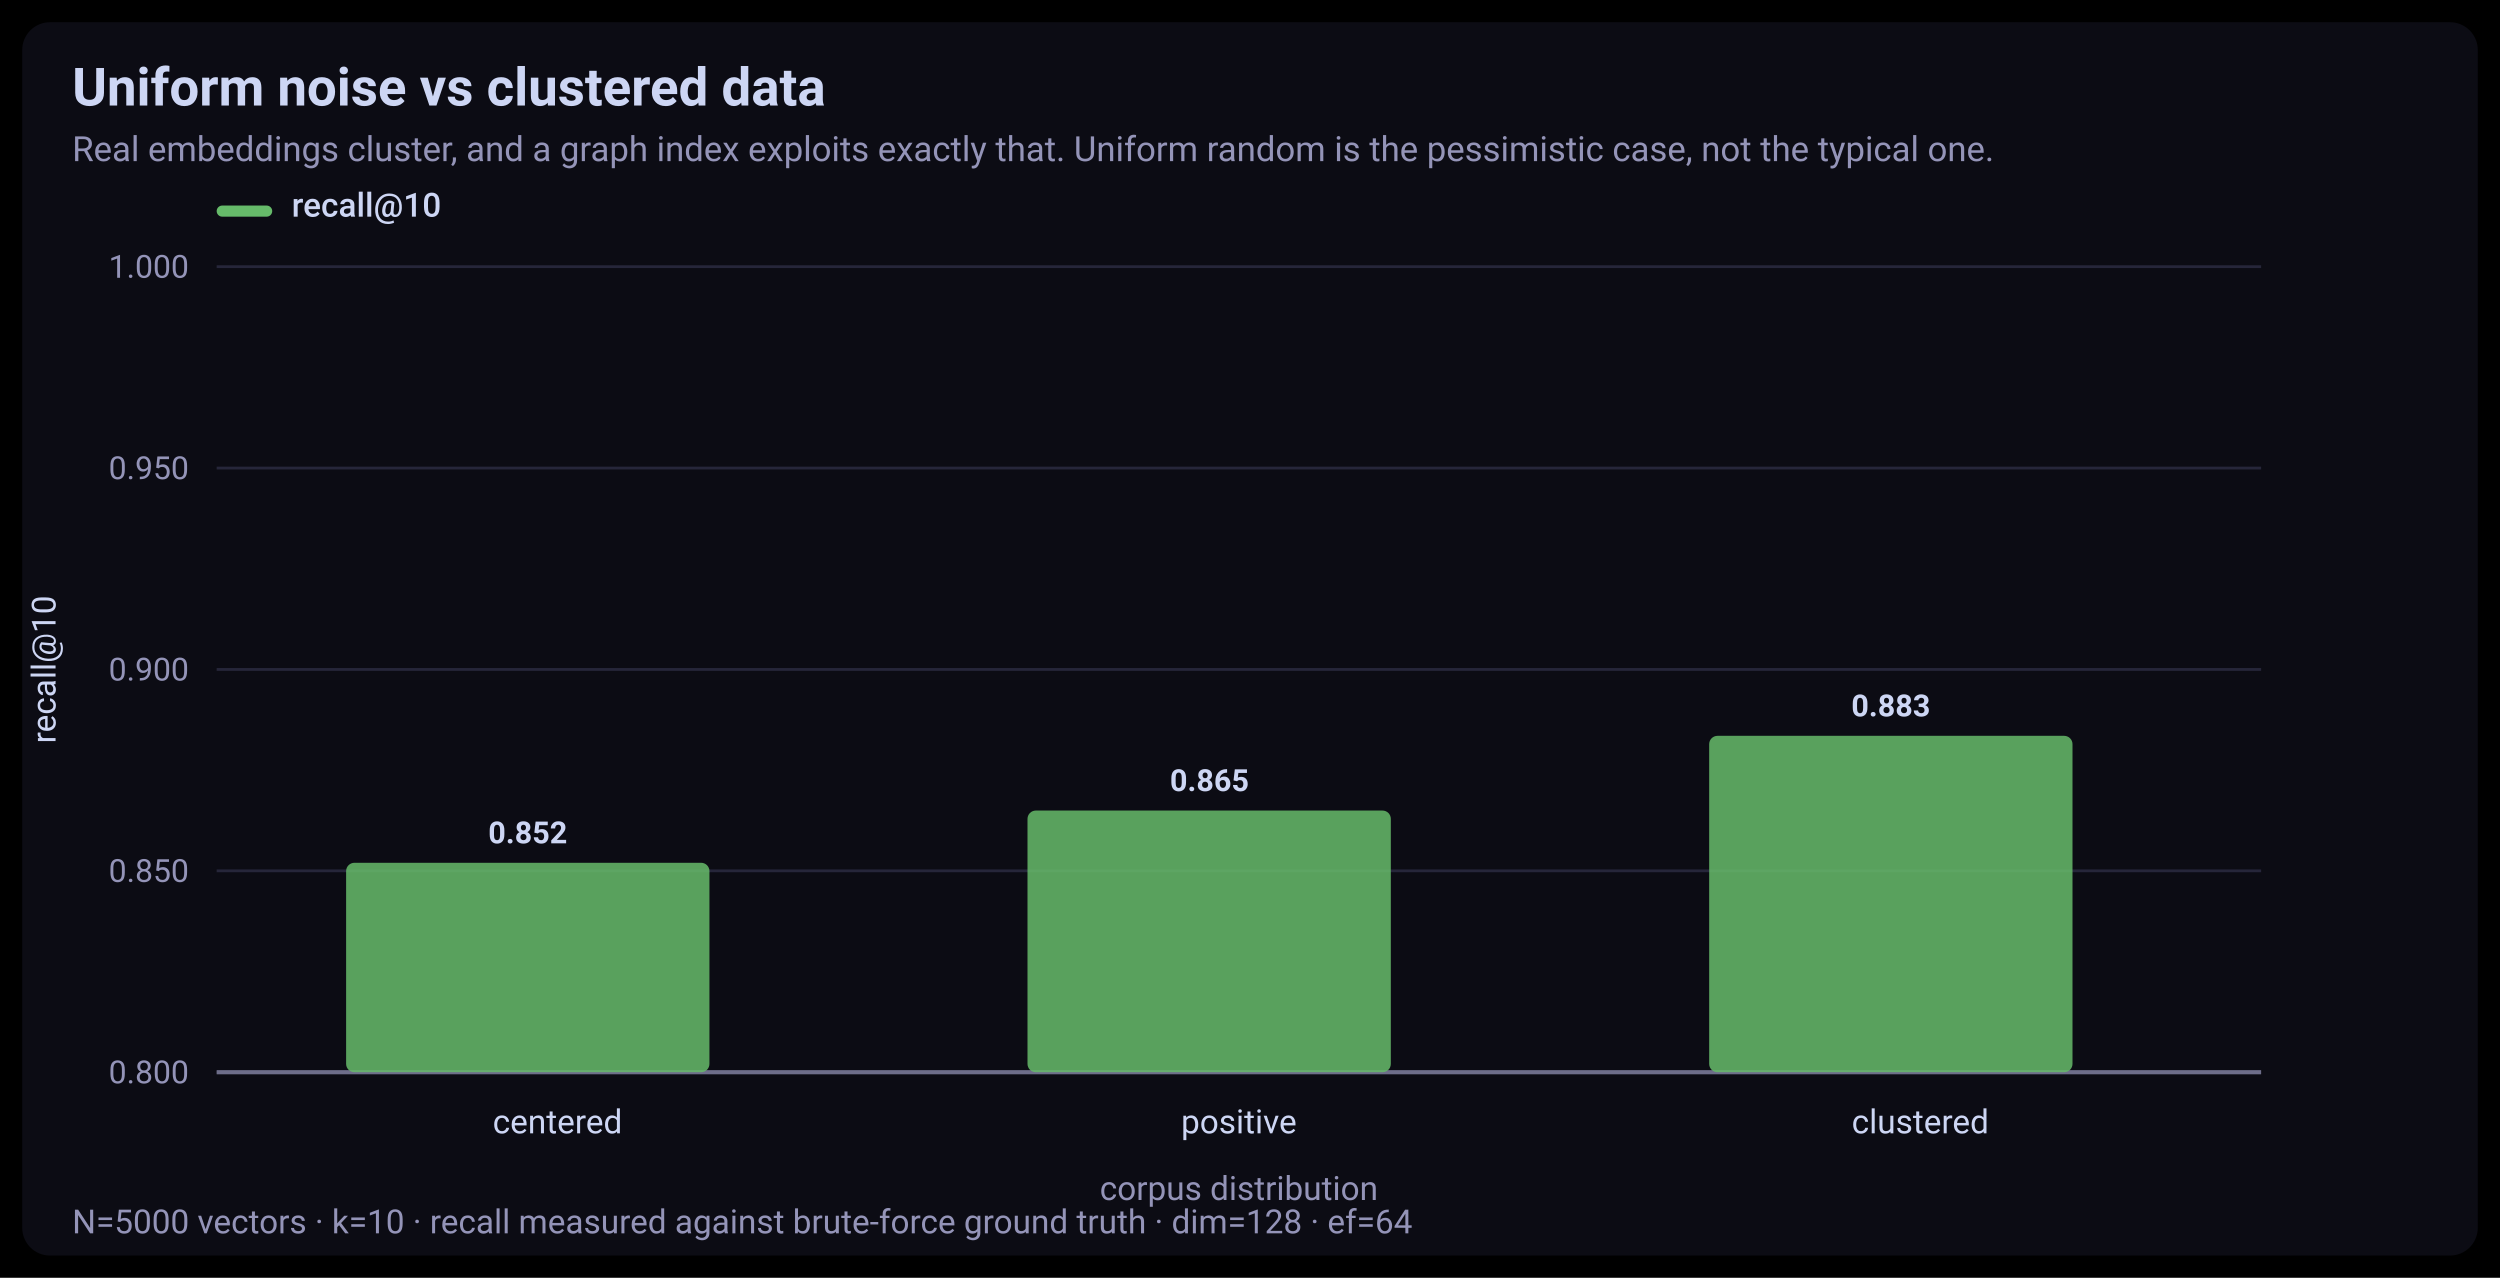
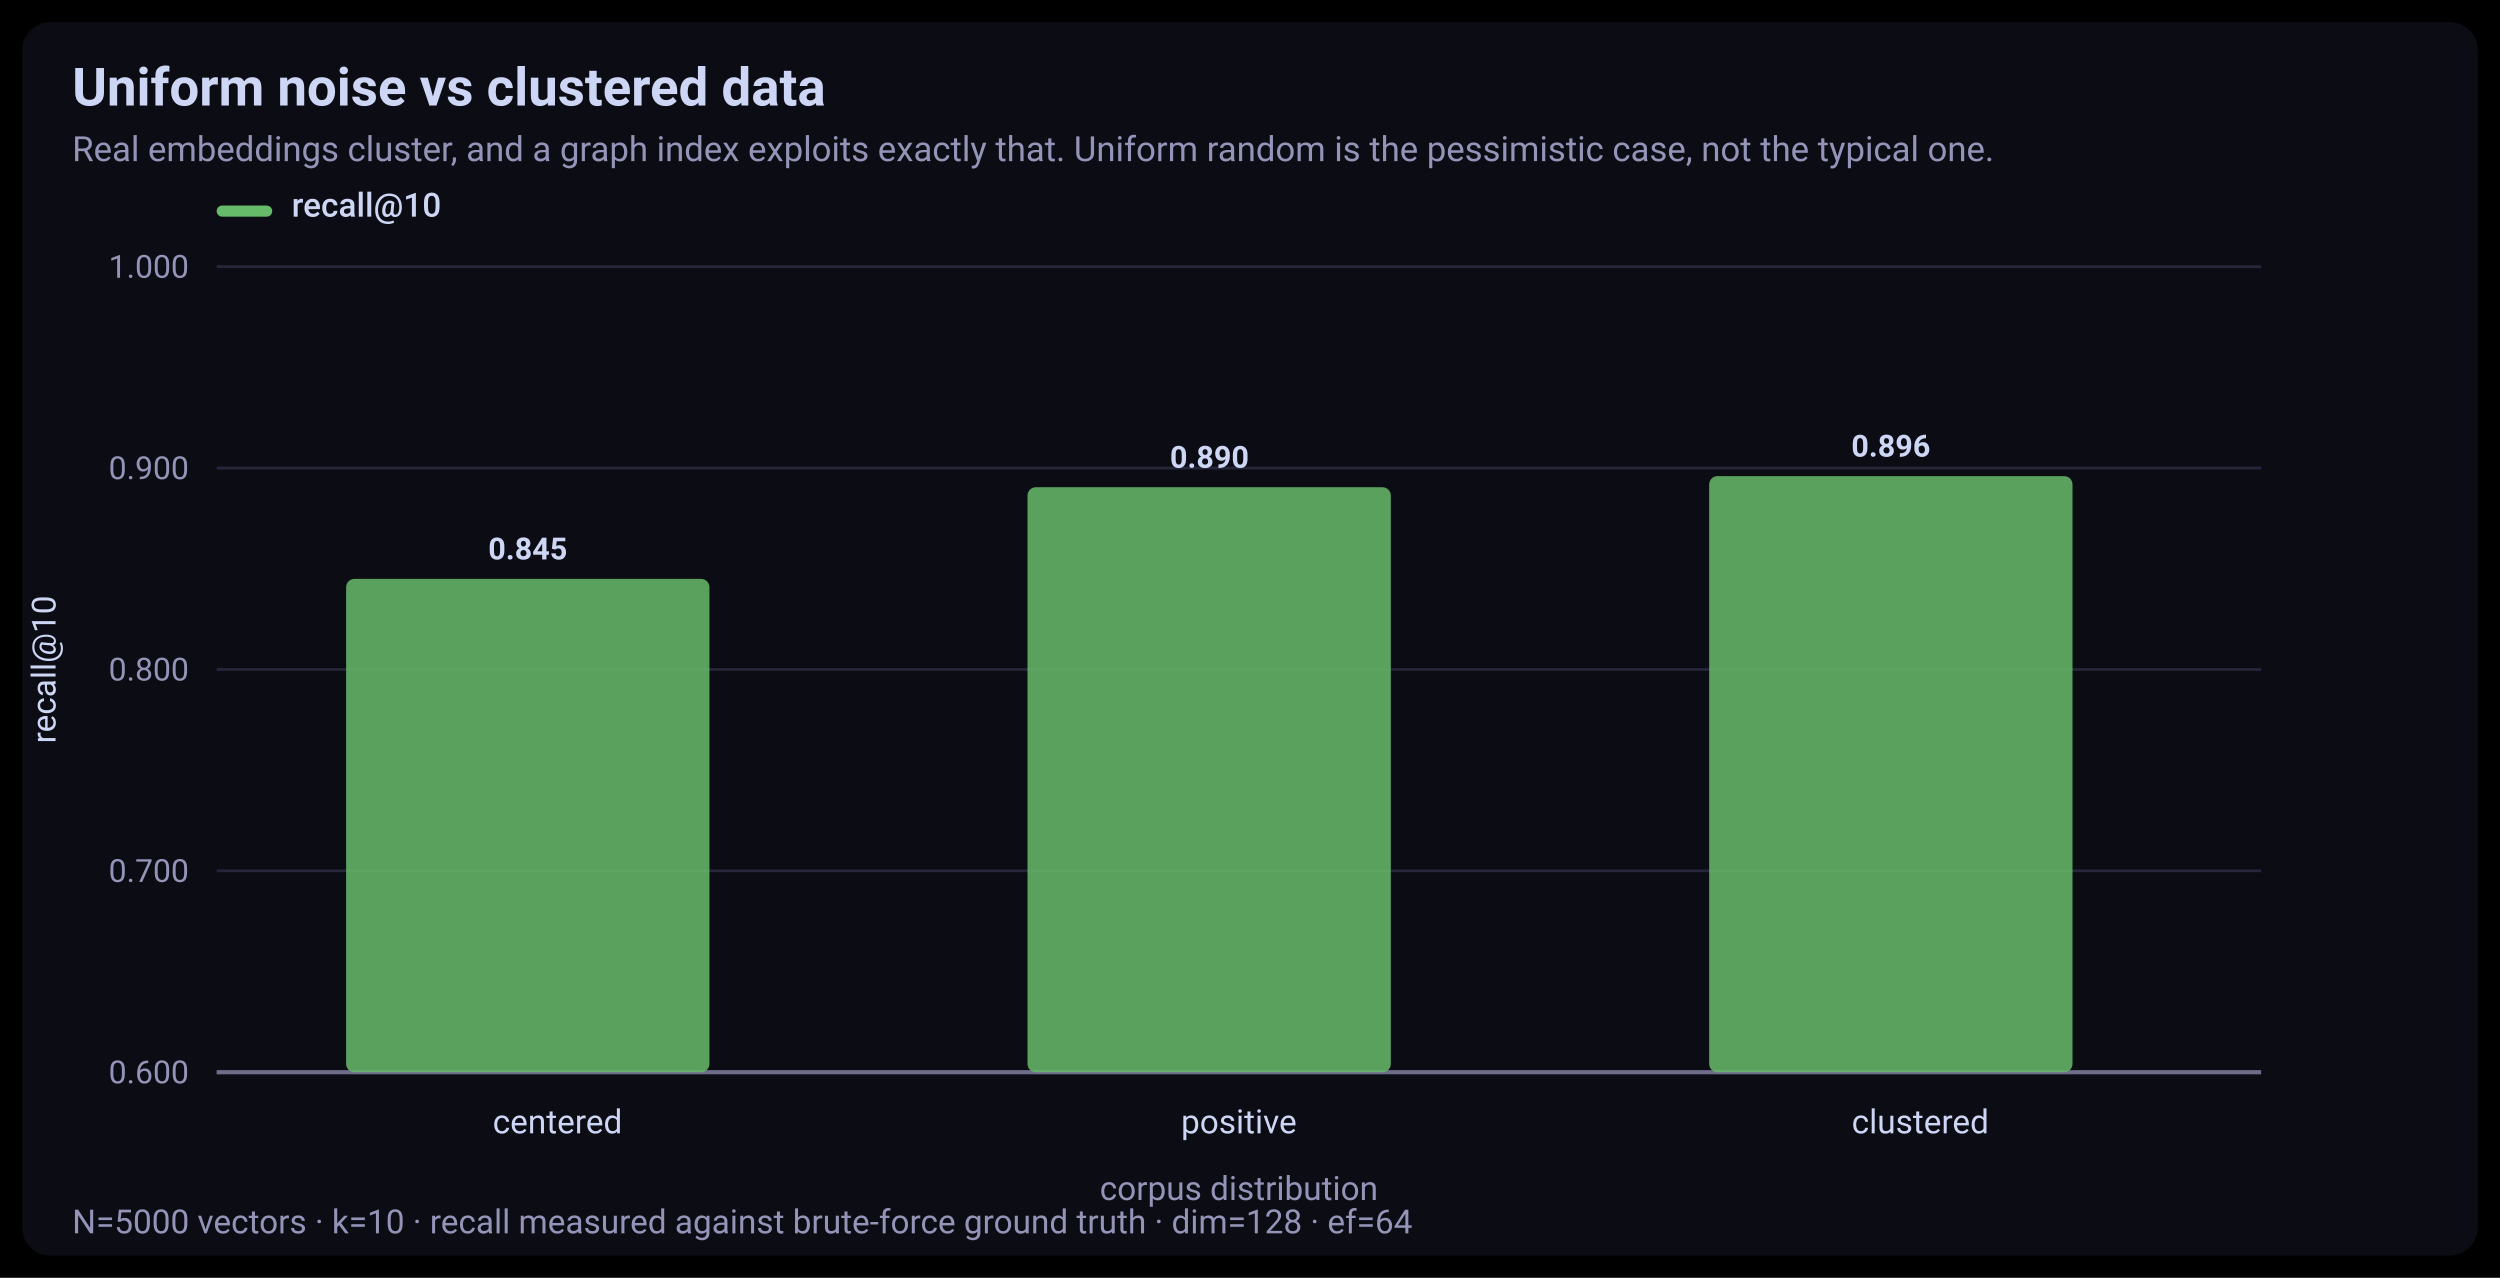
<svg xmlns="http://www.w3.org/2000/svg" viewBox="0 0 900 460" width="900" height="460" role="img" aria-label="Uniform noise vs clustered data">
  <rect width="900" height="460" fill="#000000" />
  <rect x="8" y="8" width="884" height="444" rx="10" fill="#0C0C14" />
  <text x="26.0" y="38.0" fill="#CDD6F4" font-family="ui-sans-serif, system-ui, -apple-system, 'Segoe UI', Roboto, sans-serif" font-size="19.0" text-anchor="start" font-weight="600">Uniform noise vs clustered data</text>
  <text x="26.0" y="58.0" fill="#9494B8" font-family="ui-sans-serif, system-ui, -apple-system, 'Segoe UI', Roboto, sans-serif" font-size="12.5" text-anchor="start" font-weight="400">Real embeddings cluster, and a graph index exploits exactly that. Uniform random is the pessimistic case, not the typical one.</text>
  <line x1="78" y1="386.0" x2="814" y2="386.0" stroke="#26263A" stroke-width="1" />
-   <text x="68.0" y="390.0" fill="#9494B8" font-family="ui-sans-serif, system-ui, -apple-system, 'Segoe UI', Roboto, sans-serif" font-size="11.5" text-anchor="end" font-weight="400">0.800</text>
+   <text x="68.0" y="390.0" fill="#9494B8" font-family="ui-sans-serif, system-ui, -apple-system, 'Segoe UI', Roboto, sans-serif" font-size="11.5" text-anchor="end" font-weight="400">0.600</text>
  <line x1="78" y1="313.5" x2="814" y2="313.5" stroke="#26263A" stroke-width="1" />
-   <text x="68.0" y="317.5" fill="#9494B8" font-family="ui-sans-serif, system-ui, -apple-system, 'Segoe UI', Roboto, sans-serif" font-size="11.5" text-anchor="end" font-weight="400">0.850</text>
+   <text x="68.0" y="317.5" fill="#9494B8" font-family="ui-sans-serif, system-ui, -apple-system, 'Segoe UI', Roboto, sans-serif" font-size="11.5" text-anchor="end" font-weight="400">0.700</text>
  <line x1="78" y1="241.0" x2="814" y2="241.0" stroke="#26263A" stroke-width="1" />
-   <text x="68.0" y="245.0" fill="#9494B8" font-family="ui-sans-serif, system-ui, -apple-system, 'Segoe UI', Roboto, sans-serif" font-size="11.5" text-anchor="end" font-weight="400">0.900</text>
+   <text x="68.0" y="245.0" fill="#9494B8" font-family="ui-sans-serif, system-ui, -apple-system, 'Segoe UI', Roboto, sans-serif" font-size="11.5" text-anchor="end" font-weight="400">0.800</text>
  <line x1="78" y1="168.5" x2="814" y2="168.5" stroke="#26263A" stroke-width="1" />
-   <text x="68.0" y="172.5" fill="#9494B8" font-family="ui-sans-serif, system-ui, -apple-system, 'Segoe UI', Roboto, sans-serif" font-size="11.5" text-anchor="end" font-weight="400">0.950</text>
+   <text x="68.0" y="172.5" fill="#9494B8" font-family="ui-sans-serif, system-ui, -apple-system, 'Segoe UI', Roboto, sans-serif" font-size="11.5" text-anchor="end" font-weight="400">0.900</text>
  <line x1="78" y1="96.0" x2="814" y2="96.0" stroke="#26263A" stroke-width="1" />
  <text x="68.0" y="100.0" fill="#9494B8" font-family="ui-sans-serif, system-ui, -apple-system, 'Segoe UI', Roboto, sans-serif" font-size="11.5" text-anchor="end" font-weight="400">1.000</text>
  <text x="20.0" y="241.0" fill="#CDD6F4" font-family="ui-sans-serif, system-ui, -apple-system, 'Segoe UI', Roboto, sans-serif" font-size="12" text-anchor="middle" transform="rotate(-90 20.0 241.0)">recall@10</text>
  <line x1="78" y1="386" x2="814" y2="386" stroke="#6E6E8A" stroke-width="1.5" />
-   <rect x="124.6" y="310.6" width="130.8" height="75.4" rx="3" fill="#66BB6A" fill-opacity="0.85" />
-   <text x="190.0" y="303.6" fill="#CDD6F4" font-family="ui-sans-serif, system-ui, -apple-system, 'Segoe UI', Roboto, sans-serif" font-size="11.0" text-anchor="middle" font-weight="600">0.852</text>
-   <rect x="369.9" y="291.8" width="130.8" height="94.2" rx="3" fill="#66BB6A" fill-opacity="0.85" />
-   <text x="435.4" y="284.8" fill="#CDD6F4" font-family="ui-sans-serif, system-ui, -apple-system, 'Segoe UI', Roboto, sans-serif" font-size="11.0" text-anchor="middle" font-weight="600">0.865</text>
-   <rect x="615.3" y="264.9" width="130.8" height="121.1" rx="3" fill="#66BB6A" fill-opacity="0.85" />
-   <text x="680.7" y="257.9" fill="#CDD6F4" font-family="ui-sans-serif, system-ui, -apple-system, 'Segoe UI', Roboto, sans-serif" font-size="11.0" text-anchor="middle" font-weight="600">0.883</text>
+   <rect x="124.6" y="208.4" width="130.8" height="177.6" rx="3" fill="#66BB6A" fill-opacity="0.85" />
+   <text x="190.0" y="201.4" fill="#CDD6F4" font-family="ui-sans-serif, system-ui, -apple-system, 'Segoe UI', Roboto, sans-serif" font-size="11.0" text-anchor="middle" font-weight="600">0.845</text>
+   <rect x="369.9" y="175.4" width="130.8" height="210.6" rx="3" fill="#66BB6A" fill-opacity="0.85" />
+   <text x="435.4" y="168.4" fill="#CDD6F4" font-family="ui-sans-serif, system-ui, -apple-system, 'Segoe UI', Roboto, sans-serif" font-size="11.0" text-anchor="middle" font-weight="600">0.890</text>
+   <rect x="615.3" y="171.4" width="130.8" height="214.6" rx="3" fill="#66BB6A" fill-opacity="0.85" />
+   <text x="680.7" y="164.4" fill="#CDD6F4" font-family="ui-sans-serif, system-ui, -apple-system, 'Segoe UI', Roboto, sans-serif" font-size="11.0" text-anchor="middle" font-weight="600">0.896</text>
  <text x="200.7" y="408.0" fill="#CDD6F4" font-family="ui-sans-serif, system-ui, -apple-system, 'Segoe UI', Roboto, sans-serif" font-size="12.0" text-anchor="middle" font-weight="400">centered</text>
  <text x="446.0" y="408.0" fill="#CDD6F4" font-family="ui-sans-serif, system-ui, -apple-system, 'Segoe UI', Roboto, sans-serif" font-size="12.0" text-anchor="middle" font-weight="400">positive</text>
  <text x="691.3" y="408.0" fill="#CDD6F4" font-family="ui-sans-serif, system-ui, -apple-system, 'Segoe UI', Roboto, sans-serif" font-size="12.0" text-anchor="middle" font-weight="400">clustered</text>
  <text x="446.0" y="432.0" fill="#9494B8" font-family="ui-sans-serif, system-ui, -apple-system, 'Segoe UI', Roboto, sans-serif" font-size="12.0" text-anchor="middle" font-weight="400">corpus distribution</text>
  <rect x="78.0" y="74.0" width="20" height="4" rx="2" fill="#66BB6A" />
  <text x="105.0" y="78.0" fill="#CDD6F4" font-family="ui-sans-serif, system-ui, -apple-system, 'Segoe UI', Roboto, sans-serif" font-size="12.0" text-anchor="start" font-weight="500">recall@10</text>
  <text x="26.0" y="444.0" fill="#9494B8" font-family="ui-sans-serif, system-ui, -apple-system, 'Segoe UI', Roboto, sans-serif" font-size="12.0" text-anchor="start" font-weight="400">N=5000 vectors · k=10 · recall measured against brute-force ground truth · dim=128 · ef=64</text>
</svg>
